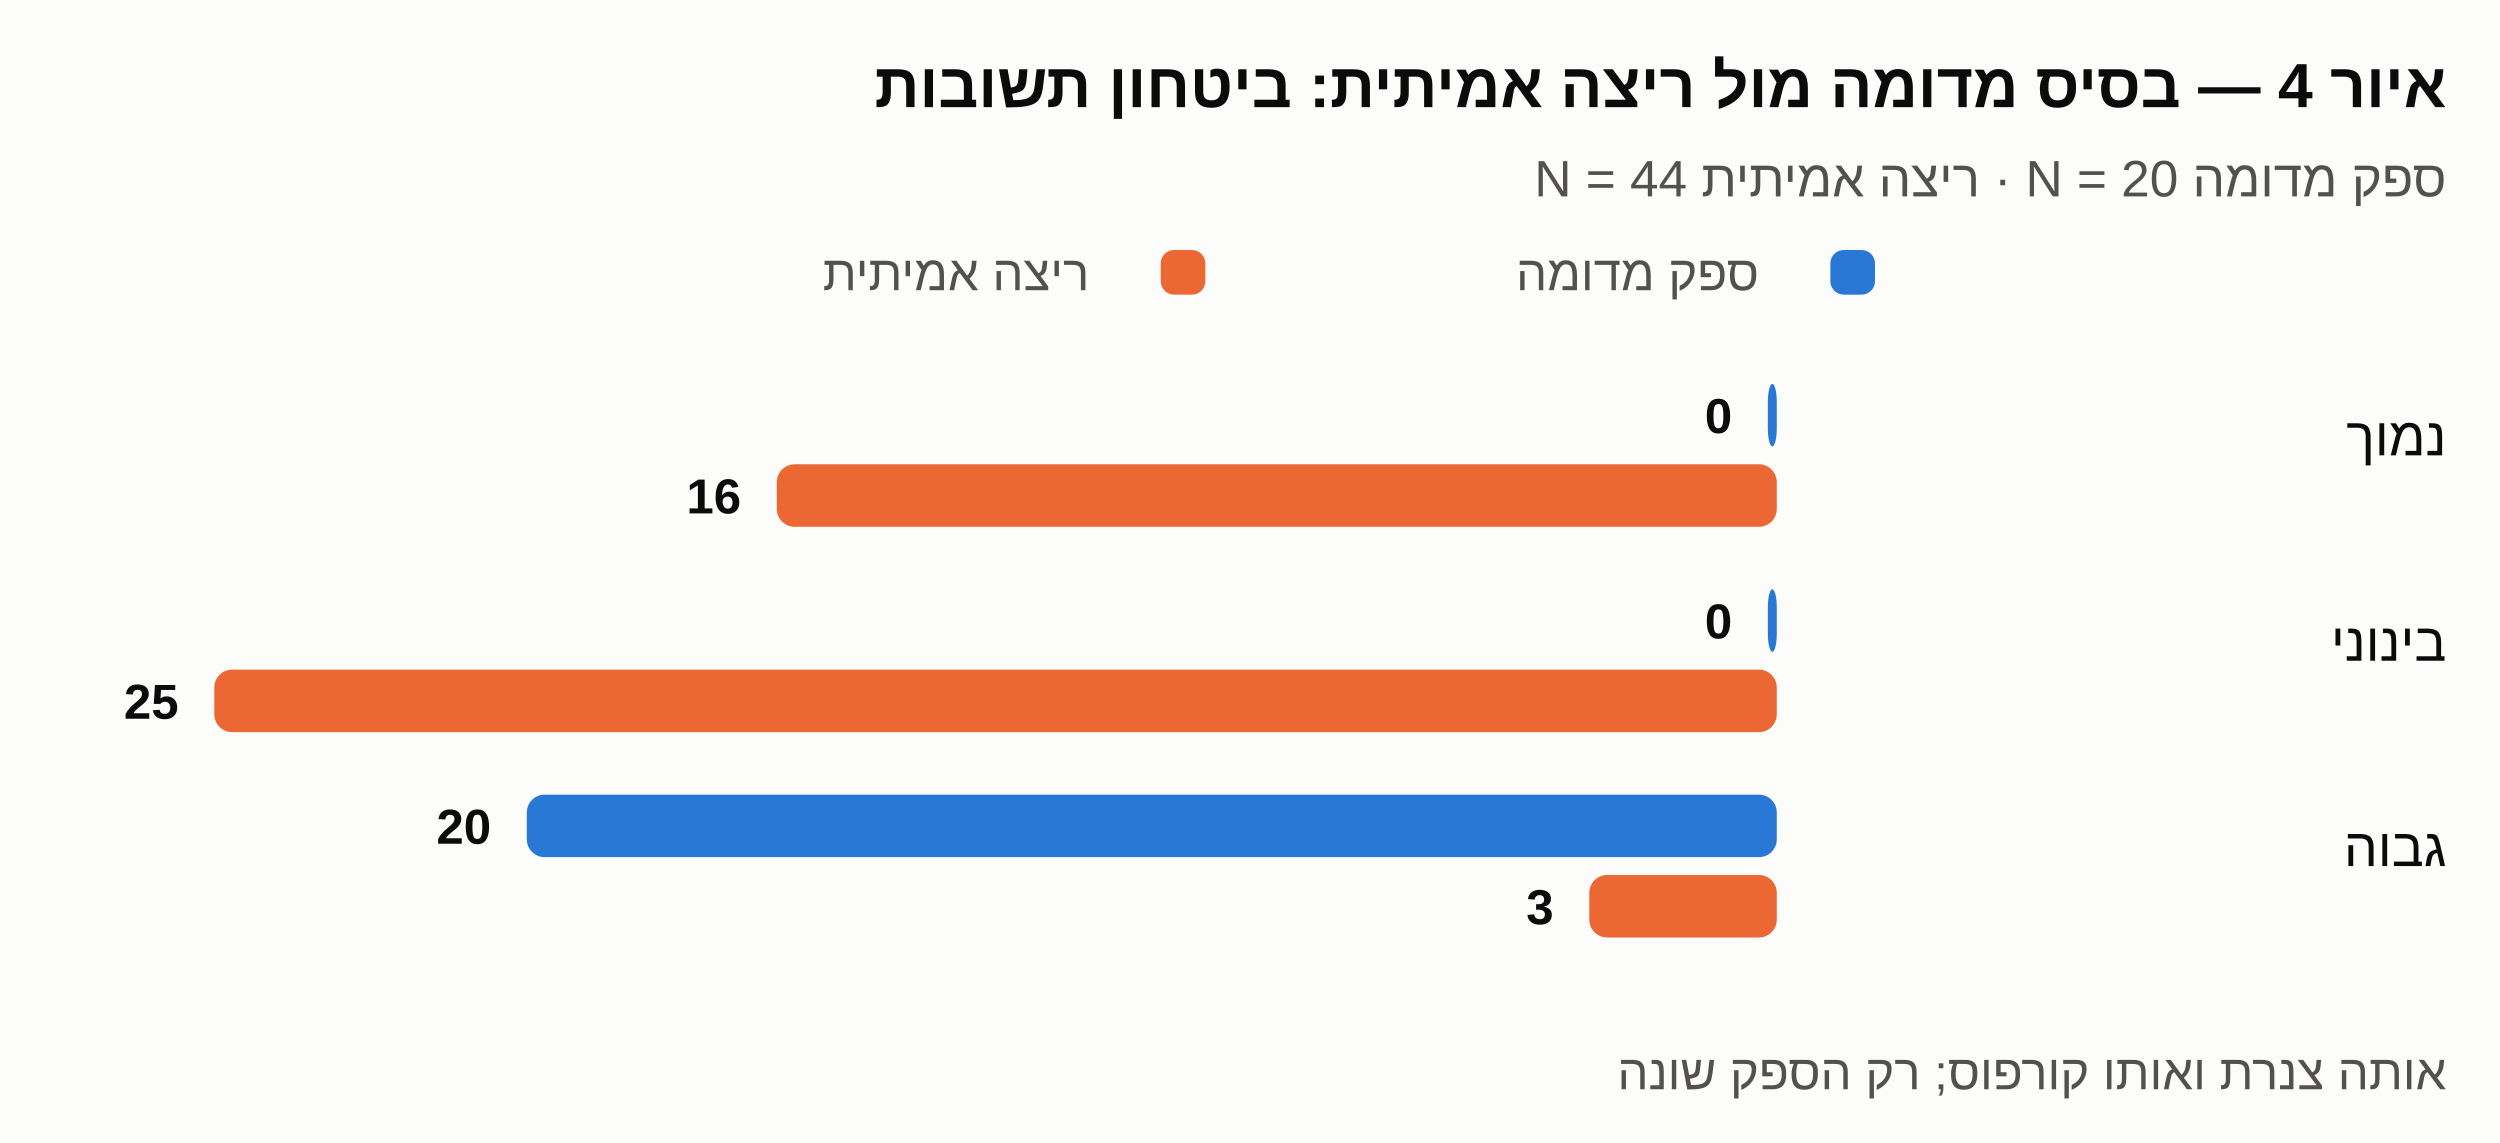
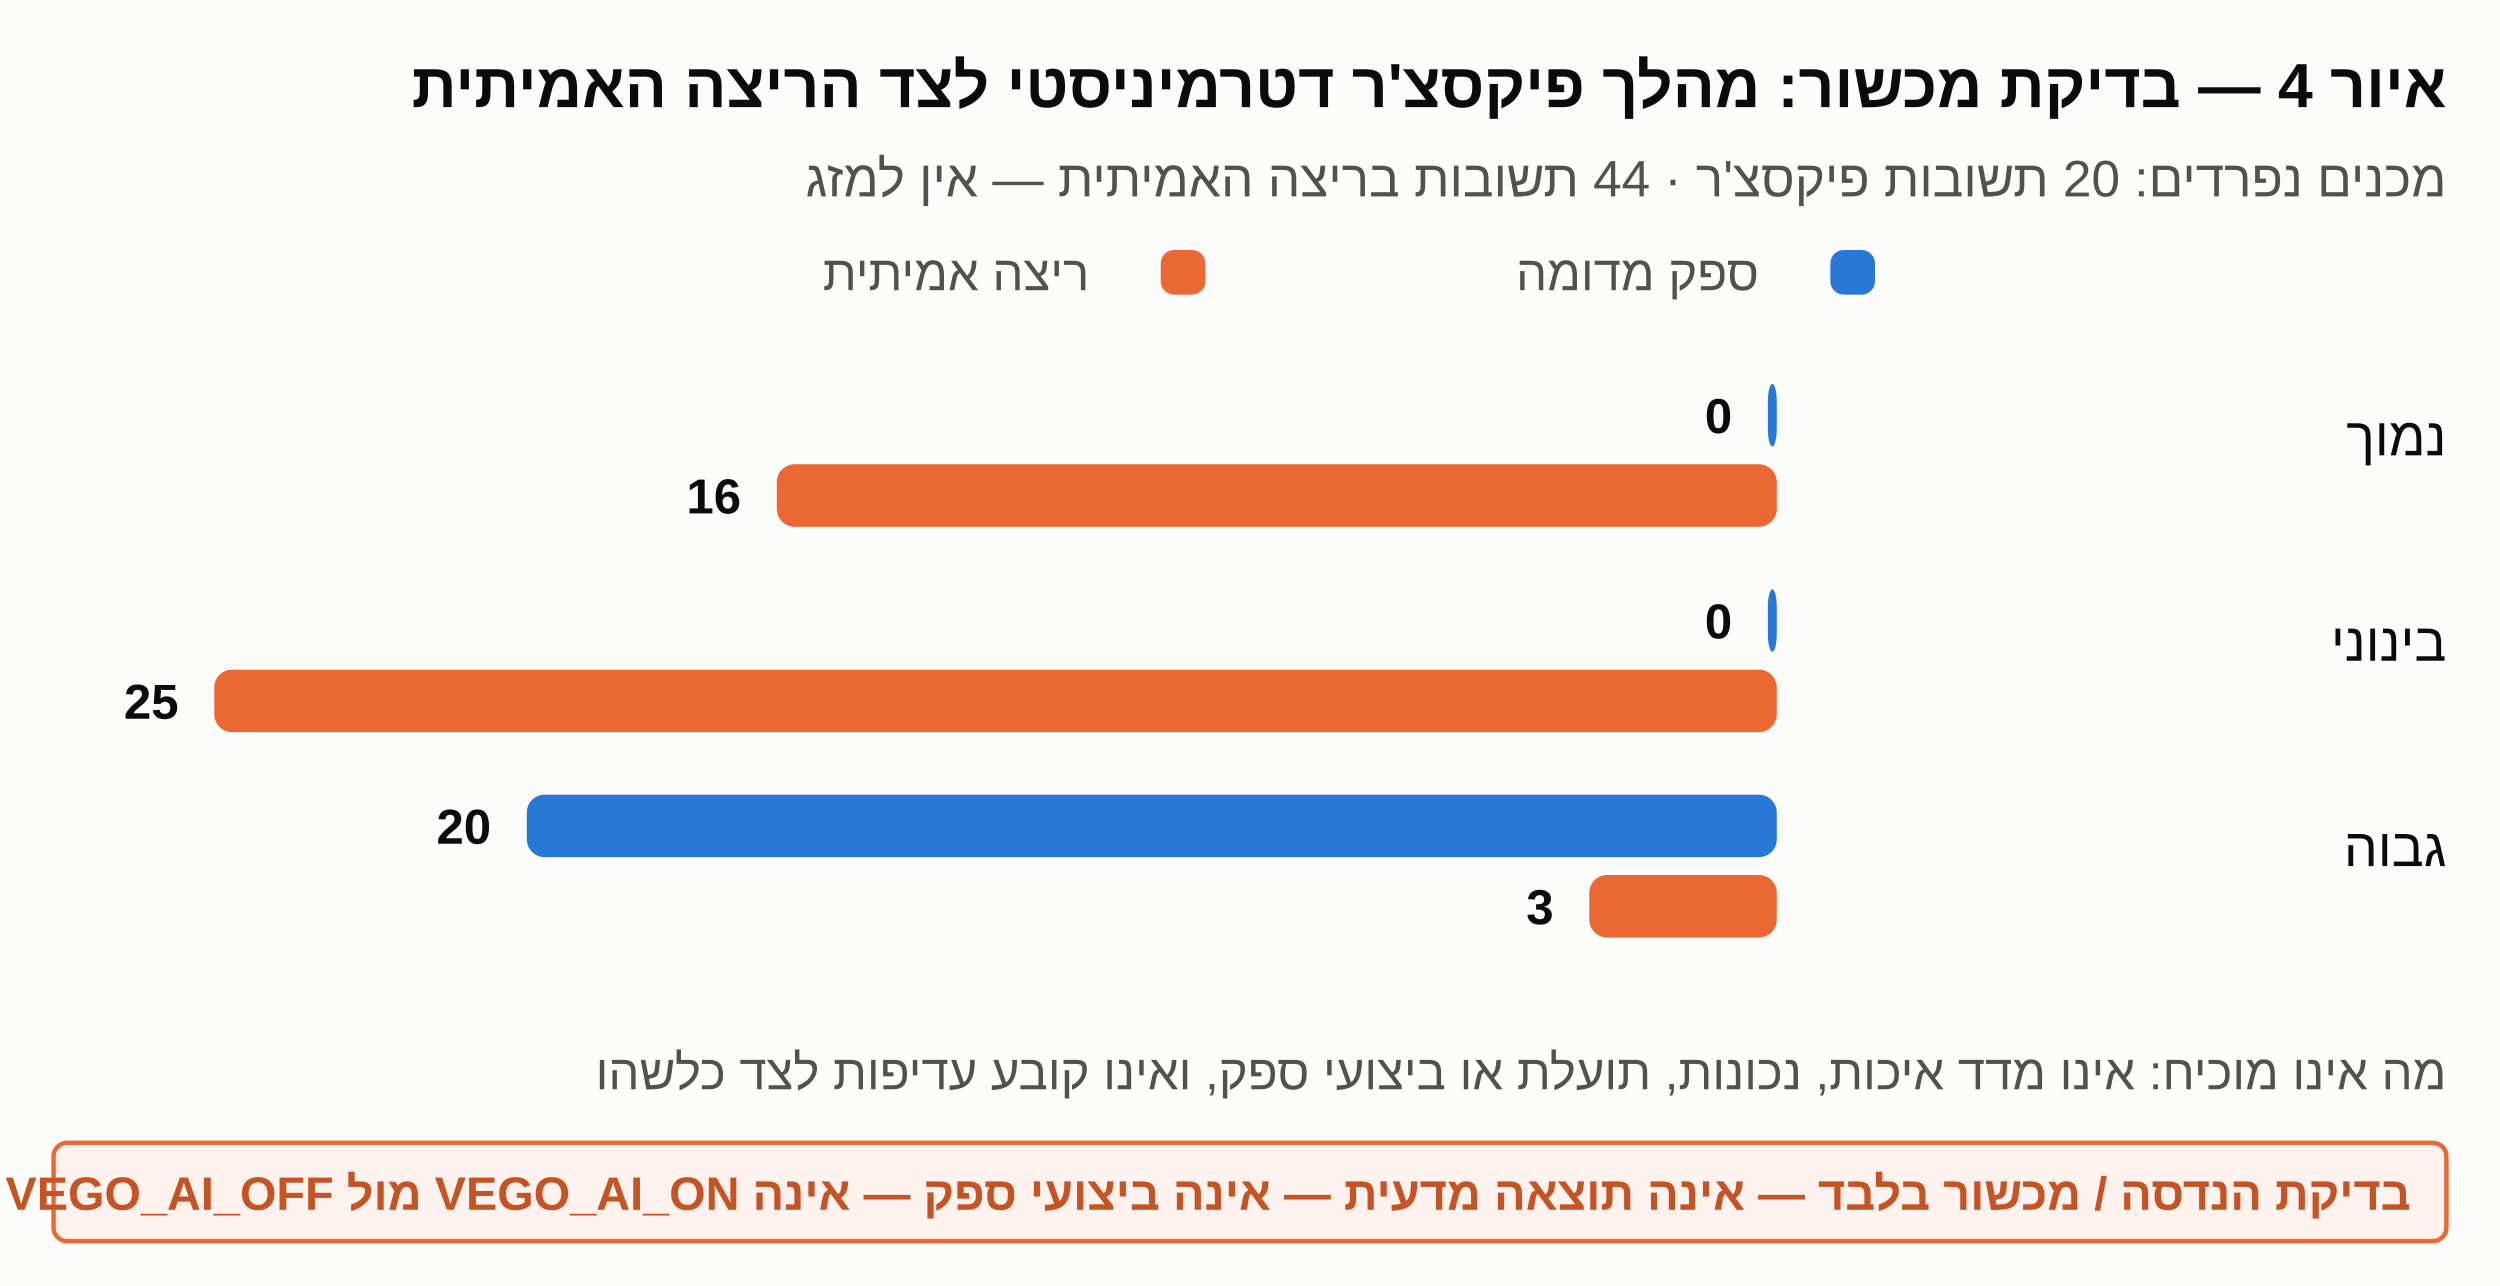
- <svg xmlns="http://www.w3.org/2000/svg" viewBox="0 0 560 256" width="560" height="256" font-family="Segoe UI,Arial,sans-serif">
-   <rect width="560" height="256" fill="#fcfcfb" />
-   <text x="548" y="24" text-anchor="start" font-size="14" font-weight="600" fill="#0b0b0b" direction="rtl">איור 4 — בסיס מדומה מול ריצה אמיתית: ביטחון תשובות</text>
-   <text x="548" y="44" text-anchor="start" font-size="11.5" fill="#52514e" direction="rtl">ספק מדומה N = 20 · ריצה אמיתית N = 44</text>
+ <svg xmlns="http://www.w3.org/2000/svg" viewBox="0 0 560 288" width="560" height="288" font-family="Segoe UI,Arial,sans-serif">
+   <rect width="560" height="288" fill="#fcfcfb" />
+   <text x="548" y="24" text-anchor="start" font-size="14" font-weight="600" fill="#0b0b0b" direction="rtl">איור 4 — בדיקת מכשור: מהלך פיקסצ'ר דטרמיניסטי לצד הריצה האמיתית</text>
+   <text x="548" y="44" text-anchor="start" font-size="11.5" fill="#52514e" direction="rtl">מכנים נפרדים: 20 תשובות פיקסצ'ר · 44 תשובות בריצה האמיתית — אין למזג</text>
  <rect x="410" y="56" width="10" height="10" rx="3" fill="#2a78d6" />
  <text x="394" y="65" text-anchor="start" font-size="11" fill="#52514e" direction="rtl">ספק מדומה</text>
  <rect x="260" y="56" width="10" height="10" rx="3" fill="#eb6834" />
  <text x="244" y="65" text-anchor="start" font-size="11" fill="#52514e" direction="rtl">ריצה אמיתית</text>
  <text x="548" y="102" text-anchor="start" font-size="12" fill="#0b0b0b" direction="rtl">נמוך</text>
  <rect x="396" y="86" width="2" height="14" rx="4" fill="#2a78d6" />
  <text x="388" y="97" text-anchor="end" font-size="11" font-weight="600" fill="#0b0b0b">0</text>
  <rect x="174.0" y="104" width="224.0" height="14" rx="4" fill="#eb6834" />
  <text x="166.0" y="115" text-anchor="end" font-size="11" font-weight="600" fill="#0b0b0b">16</text>
  <text x="548" y="148" text-anchor="start" font-size="12" fill="#0b0b0b" direction="rtl">בינוני</text>
  <rect x="396" y="132" width="2" height="14" rx="4" fill="#2a78d6" />
  <text x="388" y="143" text-anchor="end" font-size="11" font-weight="600" fill="#0b0b0b">0</text>
  <rect x="48.0" y="150" width="350.0" height="14" rx="4" fill="#eb6834" />
  <text x="40.0" y="161" text-anchor="end" font-size="11" font-weight="600" fill="#0b0b0b">25</text>
  <text x="548" y="194" text-anchor="start" font-size="12" fill="#0b0b0b" direction="rtl">גבוה</text>
  <rect x="118.0" y="178" width="280.0" height="14" rx="4" fill="#2a78d6" />
  <text x="110.0" y="189" text-anchor="end" font-size="11" font-weight="600" fill="#0b0b0b">20</text>
  <rect x="356.0" y="196" width="42.0" height="14" rx="4" fill="#eb6834" />
  <text x="348.0" y="207" text-anchor="end" font-size="11" font-weight="600" fill="#0b0b0b">3</text>
-   <text x="548" y="244" text-anchor="start" font-size="11" fill="#52514e" direction="rtl">אותה צנרת ואותו קורפוס; רק הספק שונה</text>
+   <text x="548" y="244" text-anchor="start" font-size="11" fill="#52514e" direction="rtl">מה אינו מוכיח: אינו מדד איכות, נכונות, תועלת או ביצועי ספק, ואינו קובע עדיפות לצד כלשהו</text>
+   <rect x="12" y="256" width="536" height="22" rx="3" fill="#fdf2ee" stroke="#eb6834" />
+   <text x="540" y="271" text-anchor="start" font-size="10.5" font-weight="600" fill="#c45424" direction="rtl">בדיקת הנדסה / מכשור בלבד — אינה תוצאה מדעית — אינה ביצועי ספק — אינה VEGO_AI_ON מול VEGO_AI_OFF</text>
</svg>
